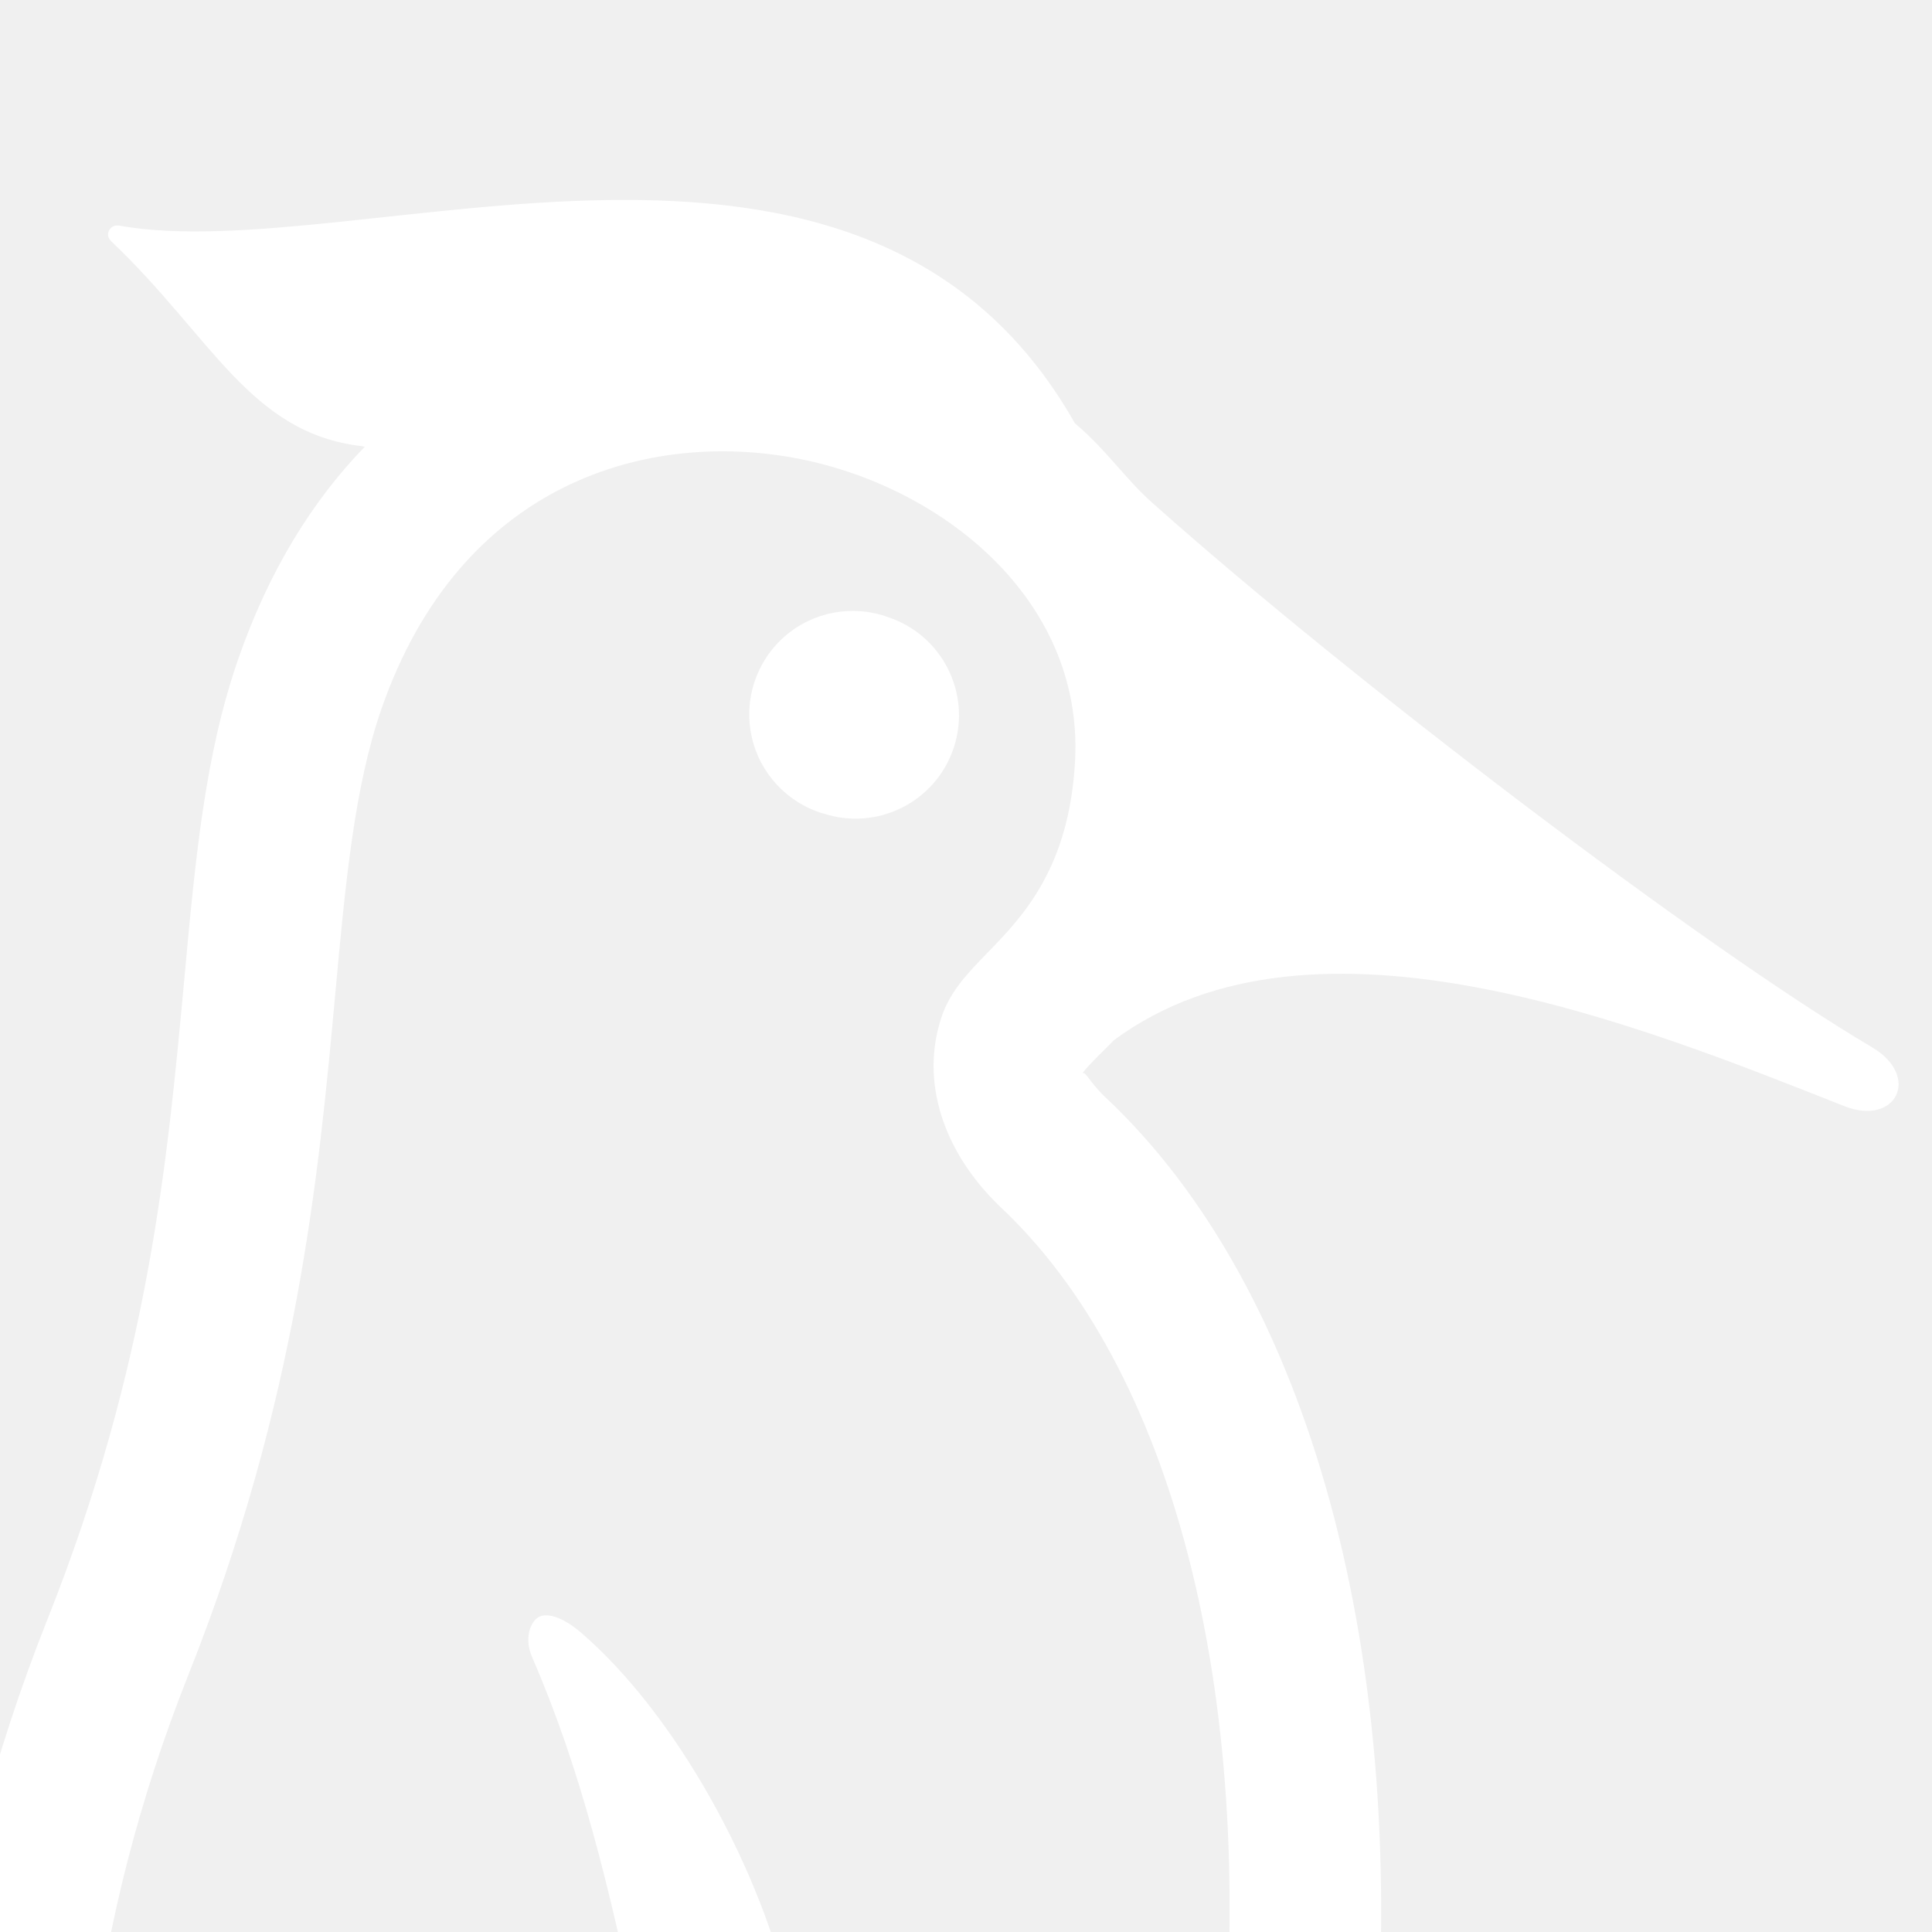
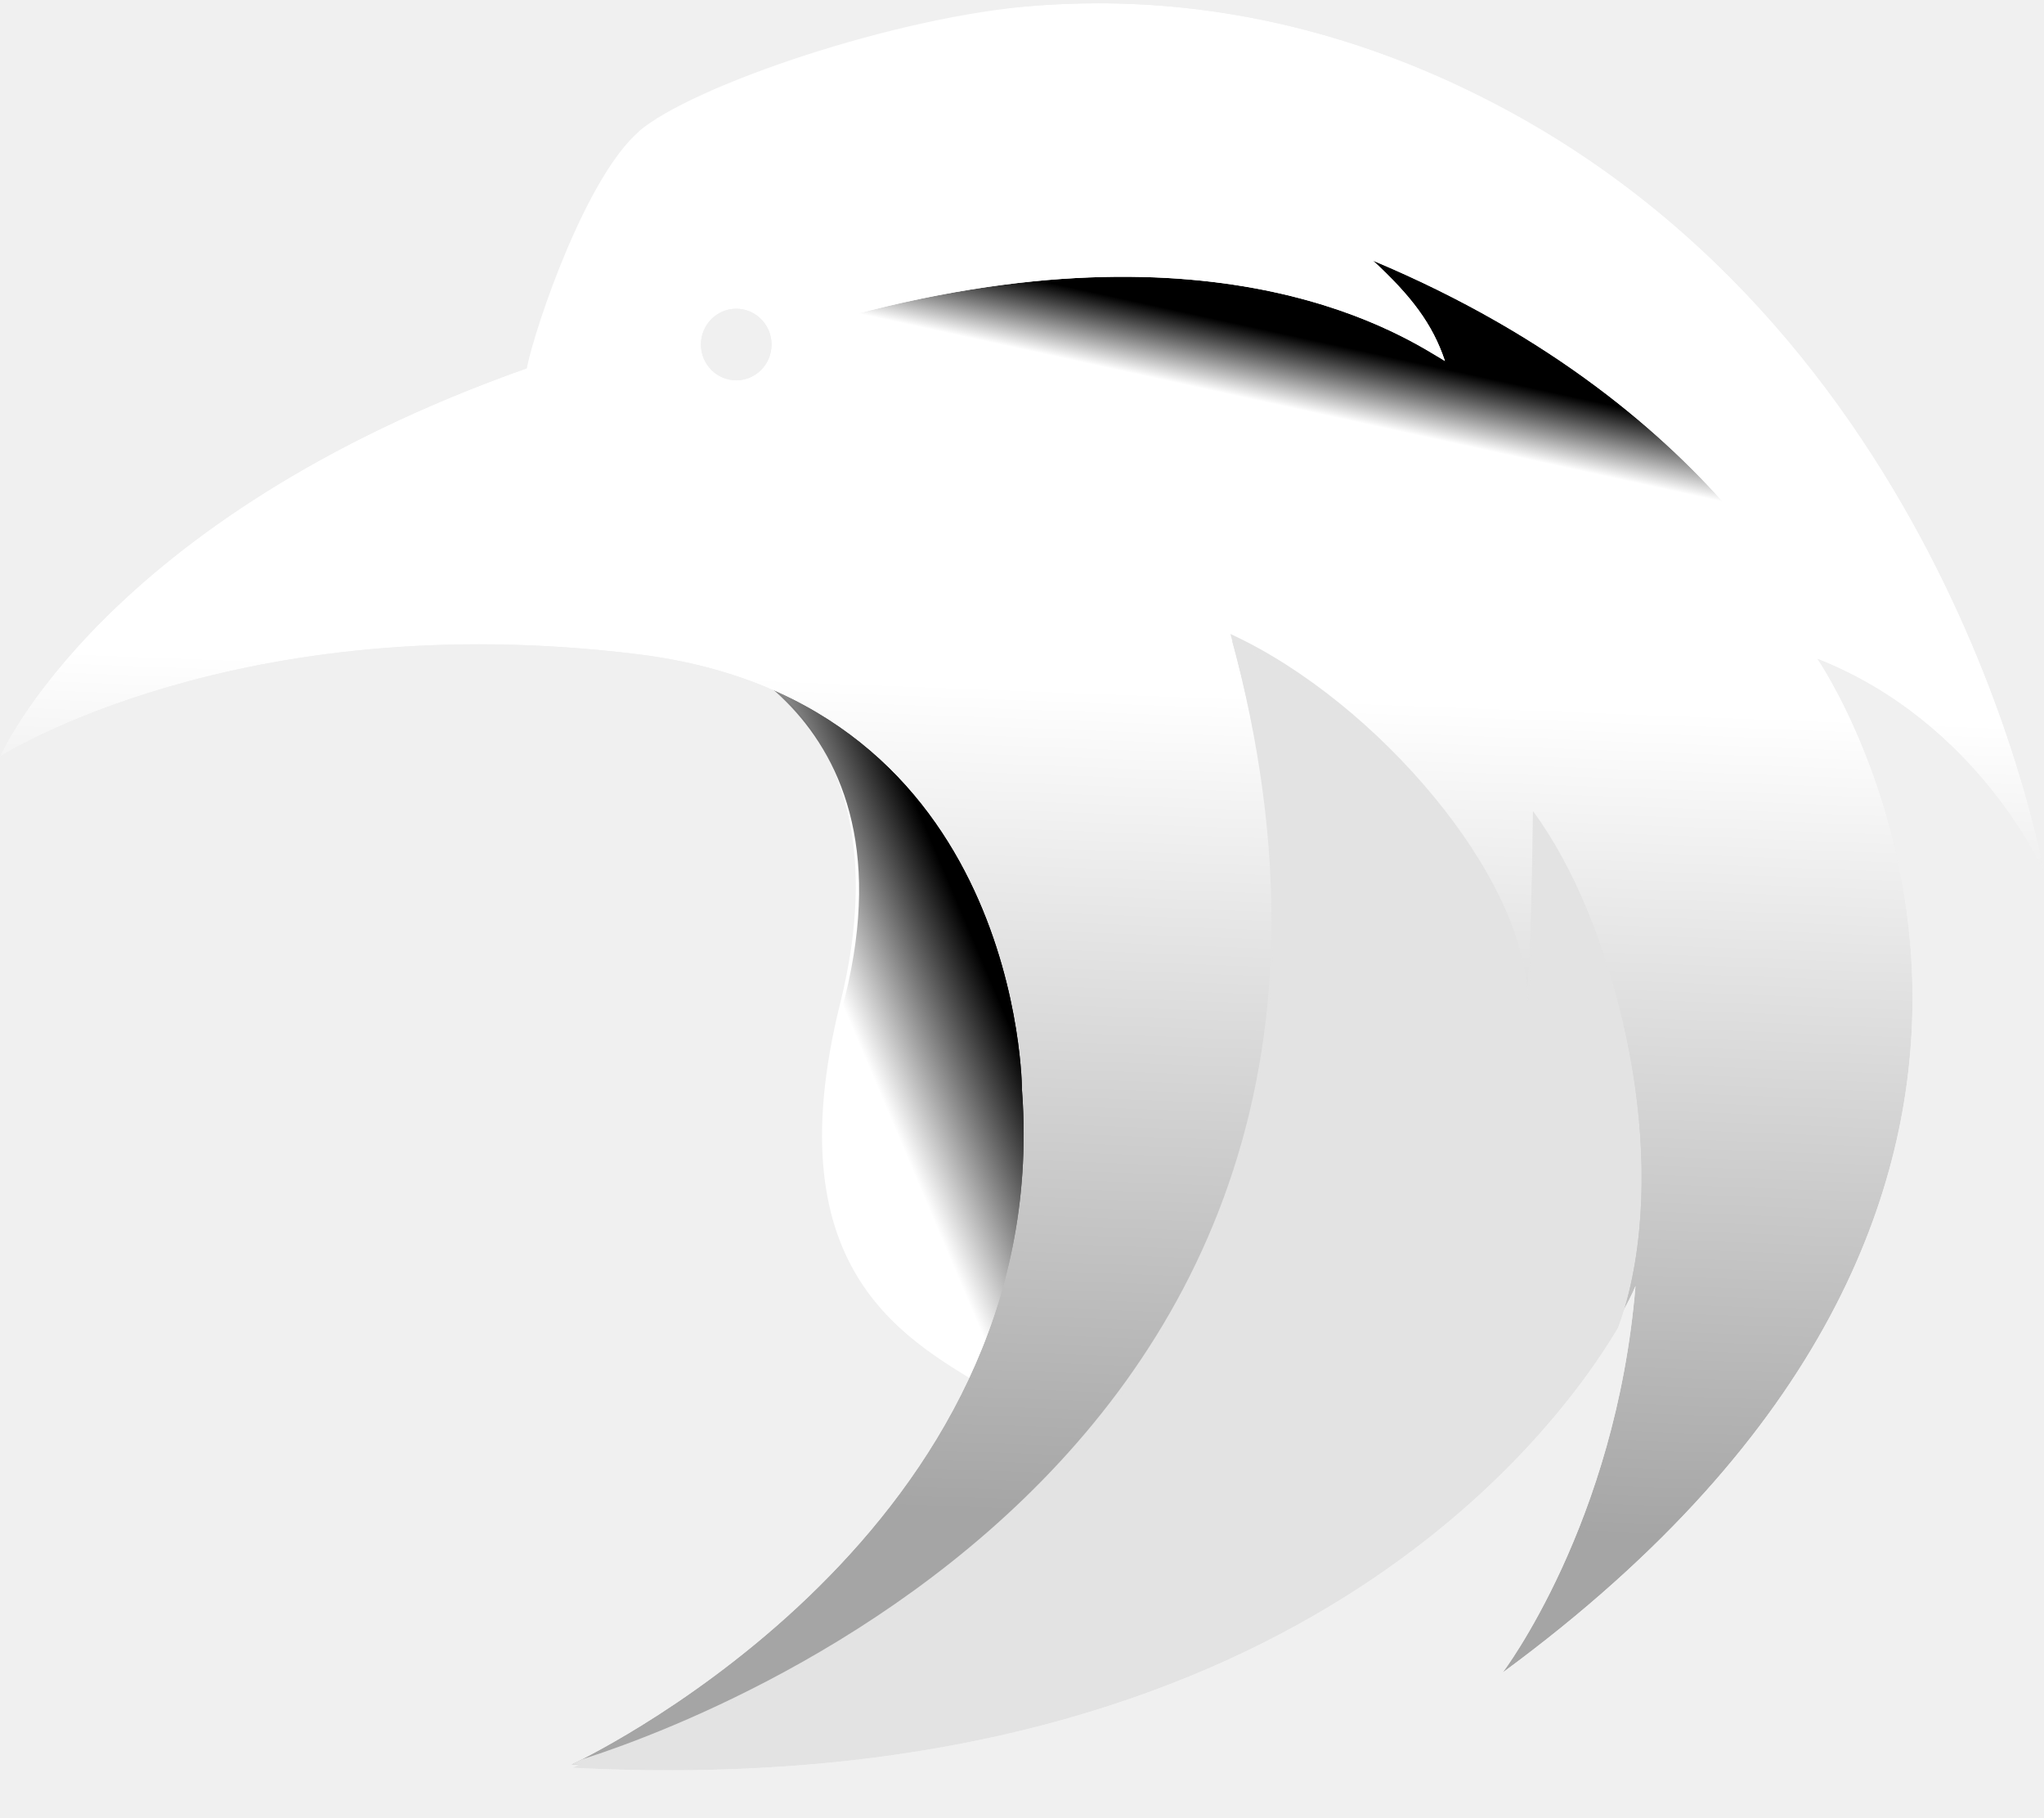
- <svg xmlns="http://www.w3.org/2000/svg" viewBox="0 0 22 22" fill="white">
-   <path d="M1.263 2.744C2.41 3.832 2.845 4.932 4.118 5.08l.036.007c-.588.606-1.09 1.402-1.443 2.423-.38 1.096-.488 2.285-.614 3.659-.19 2.046-.401 4.364-1.556 7.269-2.486 6.258-1.12 11.63.332 17.317.664 2.604 1.348 5.297 1.642 8.107a.857.857 0 00.633.744.86.86 0 00.922-.323c.227-.313.524-.797.86-1.424.84 3.323 1.355 6.13 1.783 8.697a.866.866 0 001.517.41c2.88-3.463 3.763-8.636 2.184-12.674.459-2.433 1.402-4.45 2.398-6.583.536-1.15 1.08-2.318 1.55-3.566.228-.084.569-.314.79-.441l1.707-.981-.256 1.052a.864.864 0 001.678.408l.68-2.858 1.285-2.95a.863.863 0 10-1.581-.687l-1.152 2.669-2.383 1.372a18.97 18.97 0 00.508-2.981c.432-4.86-.718-9.074-3.066-11.266-.163-.157-.208-.281-.247-.26.095-.12.249-.26.358-.374 2.283-1.693 6.047-.147 8.319.75.589.232.876-.337.316-.67-1.95-1.153-5.948-4.196-8.188-6.193-.313-.275-.527-.607-.89-.913C9.825.555 4.072 3.057 1.355 2.569c-.102-.018-.166.103-.092.175m10.98 5.899c-.06 1.242-.603 1.8-1 2.208-.217.224-.426.436-.524.738-.236.714.008 1.51.66 2.143 1.974 1.84 2.925 5.527 2.538 9.86-.291 3.288-1.448 5.763-2.671 8.385-1.031 2.207-2.096 4.489-2.577 7.259a.853.853 0 00.056.48c1.02 2.434 1.135 6.197-.672 9.46a96.586 96.586 0 00-1.97-8.711c1.964-4.488 4.203-11.75 2.919-17.668-.325-1.497-1.304-3.276-2.387-4.207-.208-.18-.402-.237-.495-.167-.084.06-.151.238-.062.444.55 1.266.879 2.599 1.226 4.276 1.125 5.443-.956 12.49-2.835 16.782l-.116.259-.457.982c-.356-2.014-.85-3.95-1.33-5.84-1.38-5.406-2.68-10.515-.401-16.254 1.247-3.137 1.483-5.692 1.672-7.746.116-1.263.216-2.355.526-3.252.905-2.605 3.062-3.178 4.744-2.852 1.632.316 3.24 1.593 3.156 3.42zm-2.868.62a1.177 1.177 0 10.736-2.236 1.178 1.178 0 10-.736 2.237z" />
+ <svg xmlns="http://www.w3.org/2000/svg" xmlns:xlink="http://www.w3.org/1999/xlink" version="1.1" viewBox="0 0 36 32" width="100%" height="100%">
+   <defs>
+     <path id="path-1" d="m2.999 6.823c-1.184 4.786 1.198 5.872 2.457 6.586 0.261 0.163 0.507 0.275 0.716 0.331 0 0 5.899-10.994-5.849-13.564l-0.322 0.061s4.373 1.069 3.057 6.392l-0.058 0.194z" />
+     <linearGradient id="linearGradient-3" x1="46.562%" x2="70.134%" y1="59.245%" y2="41.254%">
+       <stop stop-opacity="0" offset="0" />
+       <stop offset="1" />
+     </linearGradient>
+     <path id="path-4" d="m11.25 2.319c-0.924 0.801-1.805 3.372-1.974 4.167-7.46 2.638-9.276 6.835-9.276 6.835s4.178-2.678 11.25-1.799c6.75 0.839 6.75 7.675 6.75 7.675 0.02 0.263 0.029 0.521 0.029 0.775 0.006 7.398-7.964 11.097-7.964 11.097 13.974 0.72 18.395-7.555 18.74-8.425-0.345 4.187-2.339 6.806-2.339 6.806 5.736-4.211 7.216-8.53 7.218-11.865 0.002-3.55-1.672-5.983-1.672-5.983 2.842 1.119 3.987 3.757 3.987 3.757s-1.658-9.714-10.184-13.791c-0.016-0.008-0.032-0.015-0.048-0.023-0.02-0.01-0.04-0.019-0.06-0.029-2.273-1.067-4.429-1.458-6.368-1.458-0.363 0-0.718 0.014-1.065 0.039-2.479 0.182-6.101 1.419-7.025 2.219zm1.095 3.748c0-0.348 0.278-0.63 0.622-0.63 0.343 0 0.622 0.282 0.622 0.63 0 0.348-0.278 0.63-0.622 0.63-0.343 0-0.622-0.282-0.622-0.63" />
+     <linearGradient id="linearGradient-6" x1="52.05%" x2="50%" y1="38.971%" y2="85.166%">
+       <stop stop-color="#fff" offset="0" />
+       <stop stop-color="#A5A5A5" offset="1" />
+     </linearGradient>
+     <path id="path-7" d="m9.276 6.486c-7.46 2.638-9.276 6.835-9.276 6.835s4.178-2.678 11.25-1.799c6.75 0.839 6.75 7.675 6.75 7.675 0.592 7.915-7.934 11.872-7.934 11.872 13.974 0.72 18.395-7.555 18.74-8.425-0.345 4.187-2.339 6.806-2.339 6.806 11.842-8.694 5.546-17.848 5.546-17.848 2.842 1.119 3.987 3.757 3.987 3.757s-1.658-9.714-10.184-13.791c-2.313-1.106-4.507-1.509-6.476-1.509-5.29 0-9.708 4.747-10.063 6.426z" />
+     <path id="path-9" d="m0.184 19.762c-0.119 0.06-0.184 0.091-0.184 0.091 12.219 0.627 17.138-5.595 18.414-7.751 0.074-0.204 0.137-0.409 0.187-0.616 0.671-2.749-0.237-6.455-1.659-8.367-0.039 3.068-0.118 3.227-0.118 3.227 0-2.032-2.607-5.14-5.213-6.335 3.916 14.266-9.243 19.062-11.427 19.752" />
+     <path id="path-11" d="m10.84 1.776c-0.603-0.351-3.877-2.648-10.761-0.722l17.486 5.938s-1.662-4.333-7.991-6.982c0.673 0.622 1.048 1.113 1.266 1.766" />
+     <linearGradient id="linearGradient-13" x1="69.74%" x2="77.404%" y1="50%" y2="35.92%">
+       <stop stop-opacity="0" offset="0" />
+       <stop offset="1" />
+     </linearGradient>
+   </defs>
+   <g fill="none" fill-rule="evenodd">
+     <g transform="translate(-254 -311)">
+       <g id="shapes" transform="translate(254 311)">
+         <path d="m12.174 11.274s3.959 1.022 2.624 6.391c-1.201 4.827 1.266 5.965 2.668 6.838 0.264 0.165 0.514 0.278 0.726 0.334 0 0 5.9-10.972-6.018-13.564" fill="#fff" />
+         <g transform="translate(11.826 10.922)">
+           <mask id="mask-2" fill="white">
+             <use xlink:href="#path-1" />
+           </mask>
+           <path d="m2.909 7.046c-1.201 4.764 1.858 6.084 2.557 6.364 0.264 0.163 0.514 0.274 0.726 0.33 0 0 5.9-10.829-6.018-13.388 0 0 4.135 1.202 2.799 6.501l-0.064 0.193z" fill="url(#linearGradient-3)" mask="url(#mask-2)" />
+         </g>
+         <mask id="mask-5" fill="white">
+           <use xlink:href="#path-4" />
+         </mask>
+         <path d="m11.25 2.28c-1.316-0.321-1.974-0.481-1.974-0.481s0.355 3.008 0 4.687c-7.46 2.638-9.276 6.835-9.276 6.835s4.178-2.678 11.25-1.799c6.75 0.839 6.75 7.675 6.75 7.675 0.02 0.263 0.029 0.521 0.029 0.775 0.006 7.398-7.964 11.097-7.964 11.097 13.974 0.72 18.395-7.555 18.74-8.425-0.345 4.187-2.339 6.806-2.339 6.806 5.736-4.211 7.216-8.53 7.218-11.865 0.002-3.55-1.672-5.983-1.672-5.983 2.842 1.119 3.987 3.757 3.987 3.757s-1.658-9.714-10.184-13.791c-0.016-0.008-0.032-0.015-0.048-0.023-0.02-0.01-0.04-0.019-0.06-0.029-2.273-1.067-4.429-1.458-6.368-1.458-0.363 0-0.718 0.014-1.065 0.039-4.71 0.346-7.025 2.181-7.025 2.181zm1.095 3.786c0-0.348 0.278-0.63 0.622-0.63 0.343 0 0.622 0.282 0.622 0.63 0 0.348-0.278 0.63-0.622 0.63-0.343 0-0.622-0.282-0.622-0.63" fill="url(#linearGradient-6)" mask="url(#mask-5)" />
+         <mask id="mask-8" fill="white">
+           <use xlink:href="#path-7" />
+         </mask>
+         <path d="m9.947 31.07s15.987-4.317 11.724-19.907c2.605 1.199 5.21 4.317 5.21 6.356 0 0 0.079-0.16 0.118-3.238 1.421 1.919 2.329 5.636 1.658 8.395-1.265 5.198-10.066 9.354-18.711 8.395" fill="#E3E3E3" mask="url(#mask-8)" />
+         <g transform="translate(10.087 11.274)">
+           <mask id="mask-10" fill="white">
+             <use xlink:href="#path-9" />
+           </mask>
+           <path d="m0.184 19.762c-0.119 0.06-0.184 0.091-0.184 0.091 12.219 0.627 17.138-5.595 18.414-7.751 0.074-0.204 0.137-0.409 0.187-0.616 0.671-2.749-0.237-6.455-1.659-8.367-0.039 3.068-0.118 3.227-0.118 3.227 0-2.032-2.607-5.14-5.213-6.335 3.916 14.266-9.243 19.062-11.427 19.752" fill="#E3E3E3" mask="url(#mask-10)" />
+         </g>
+         <g transform="translate(14.609 4.58)">
+           <mask id="mask-12" fill="white">
+             <use xlink:href="#path-11" />
+           </mask>
+           <path d="m10.84 1.776c-0.603-0.351-3.877-2.648-10.761-0.722l17.486 5.938s-1.662-4.333-7.991-6.982c0.673 0.622 1.048 1.113 1.266 1.766" fill="url(#linearGradient-13)" mask="url(#mask-12)" />
+         </g>
+       </g>
+     </g>
+   </g>
</svg>
